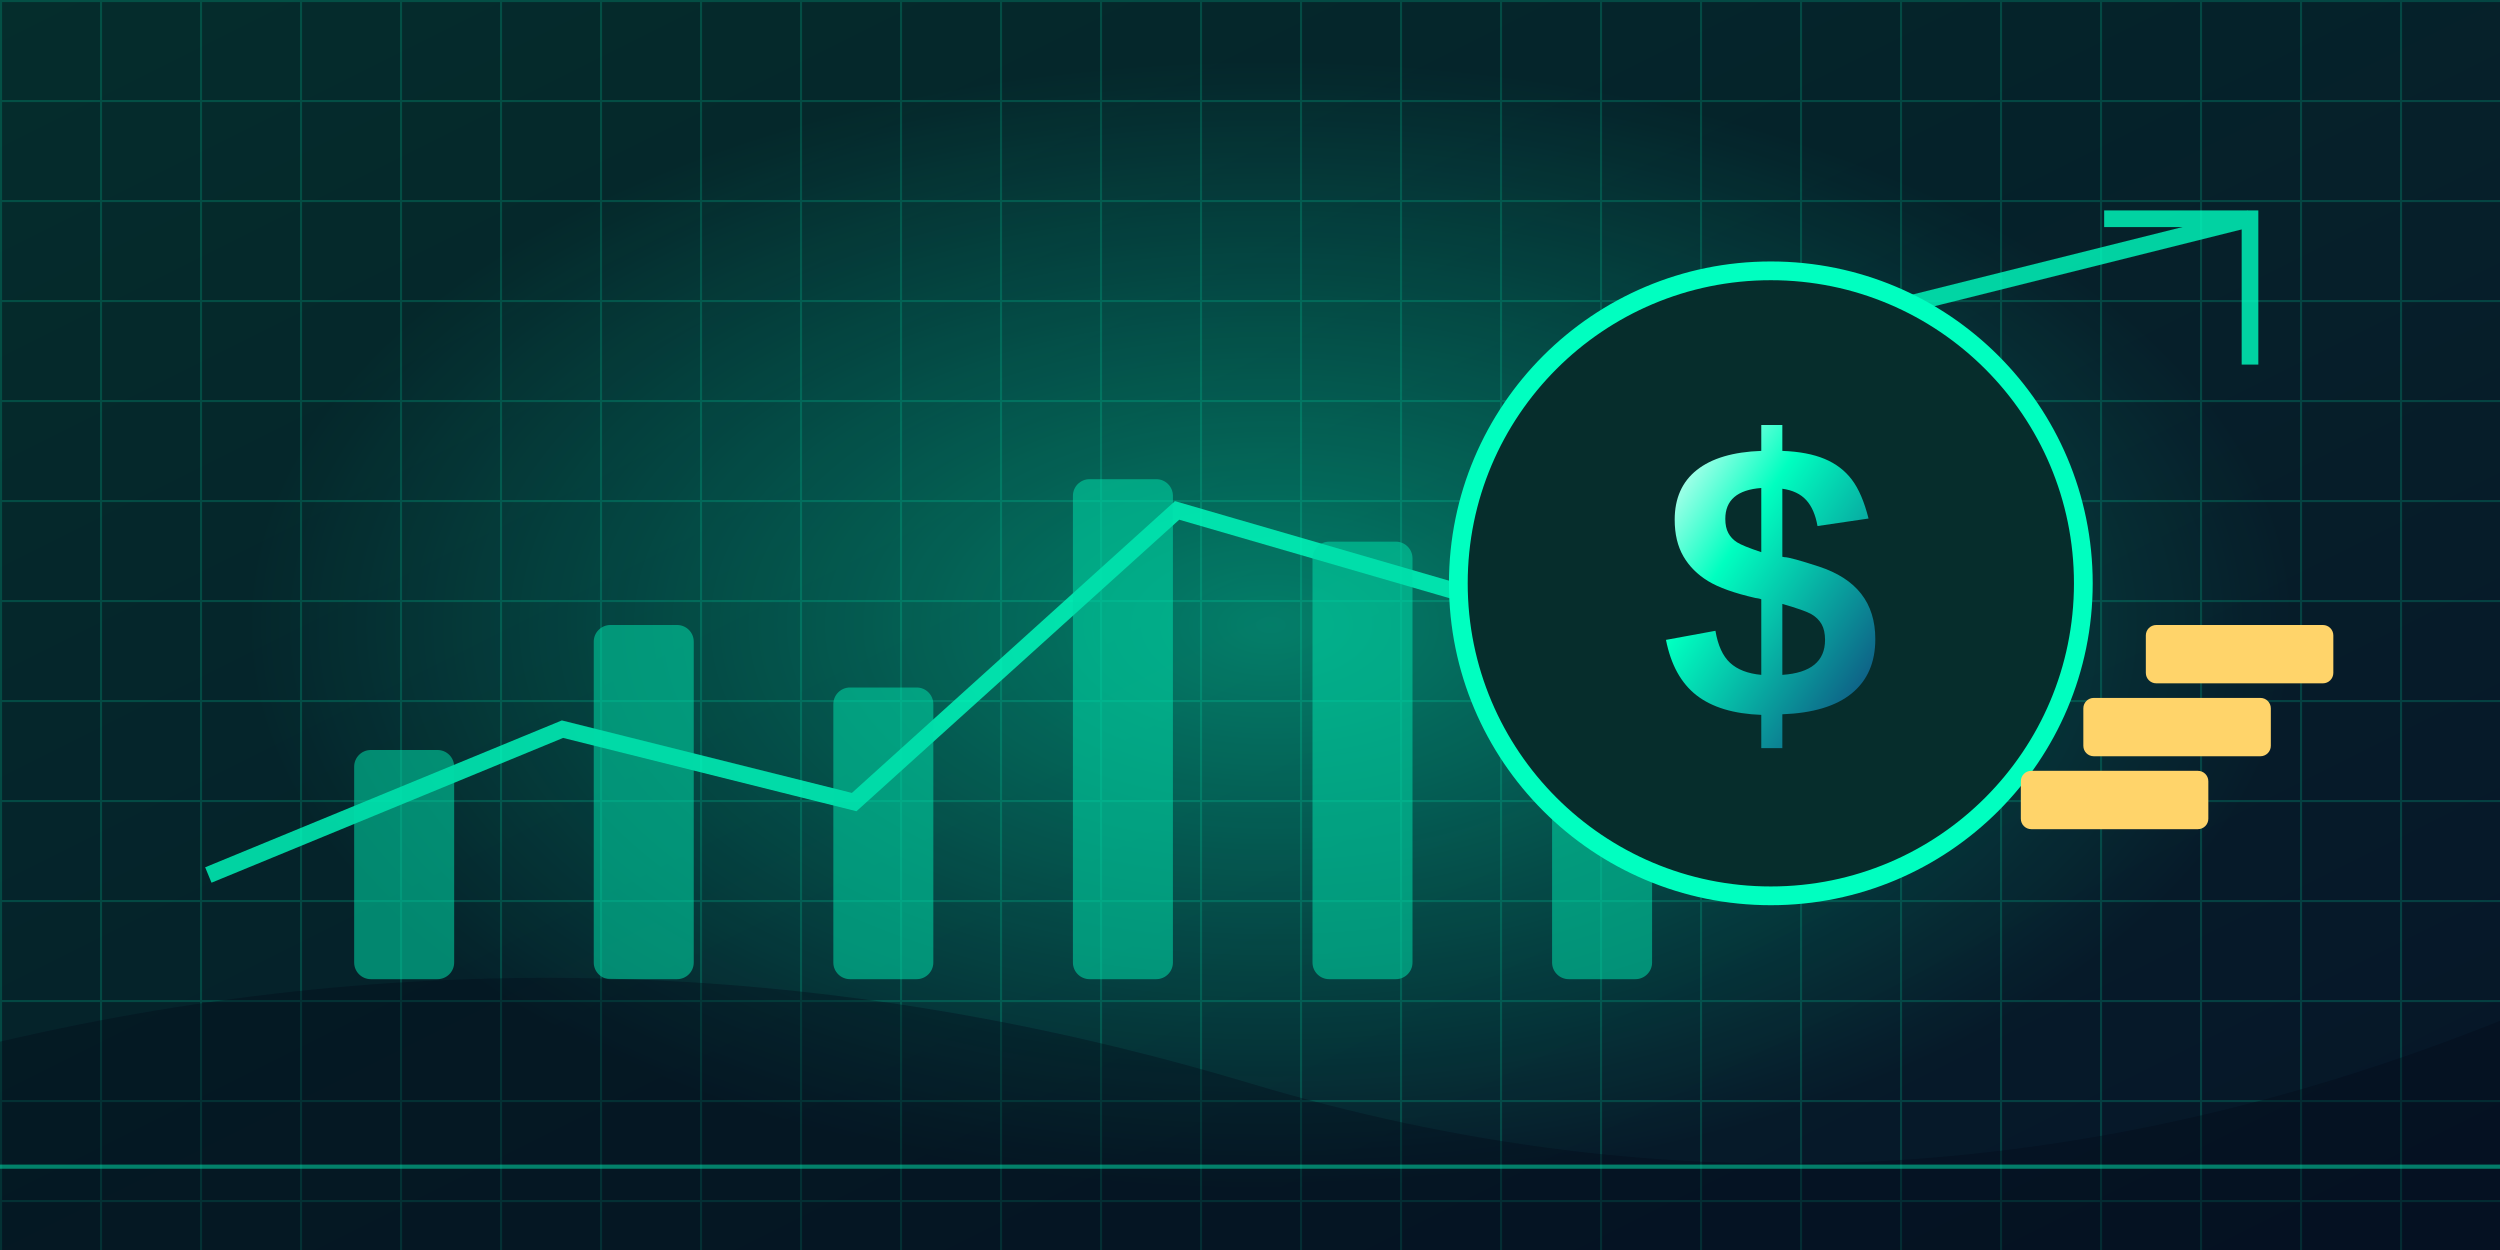
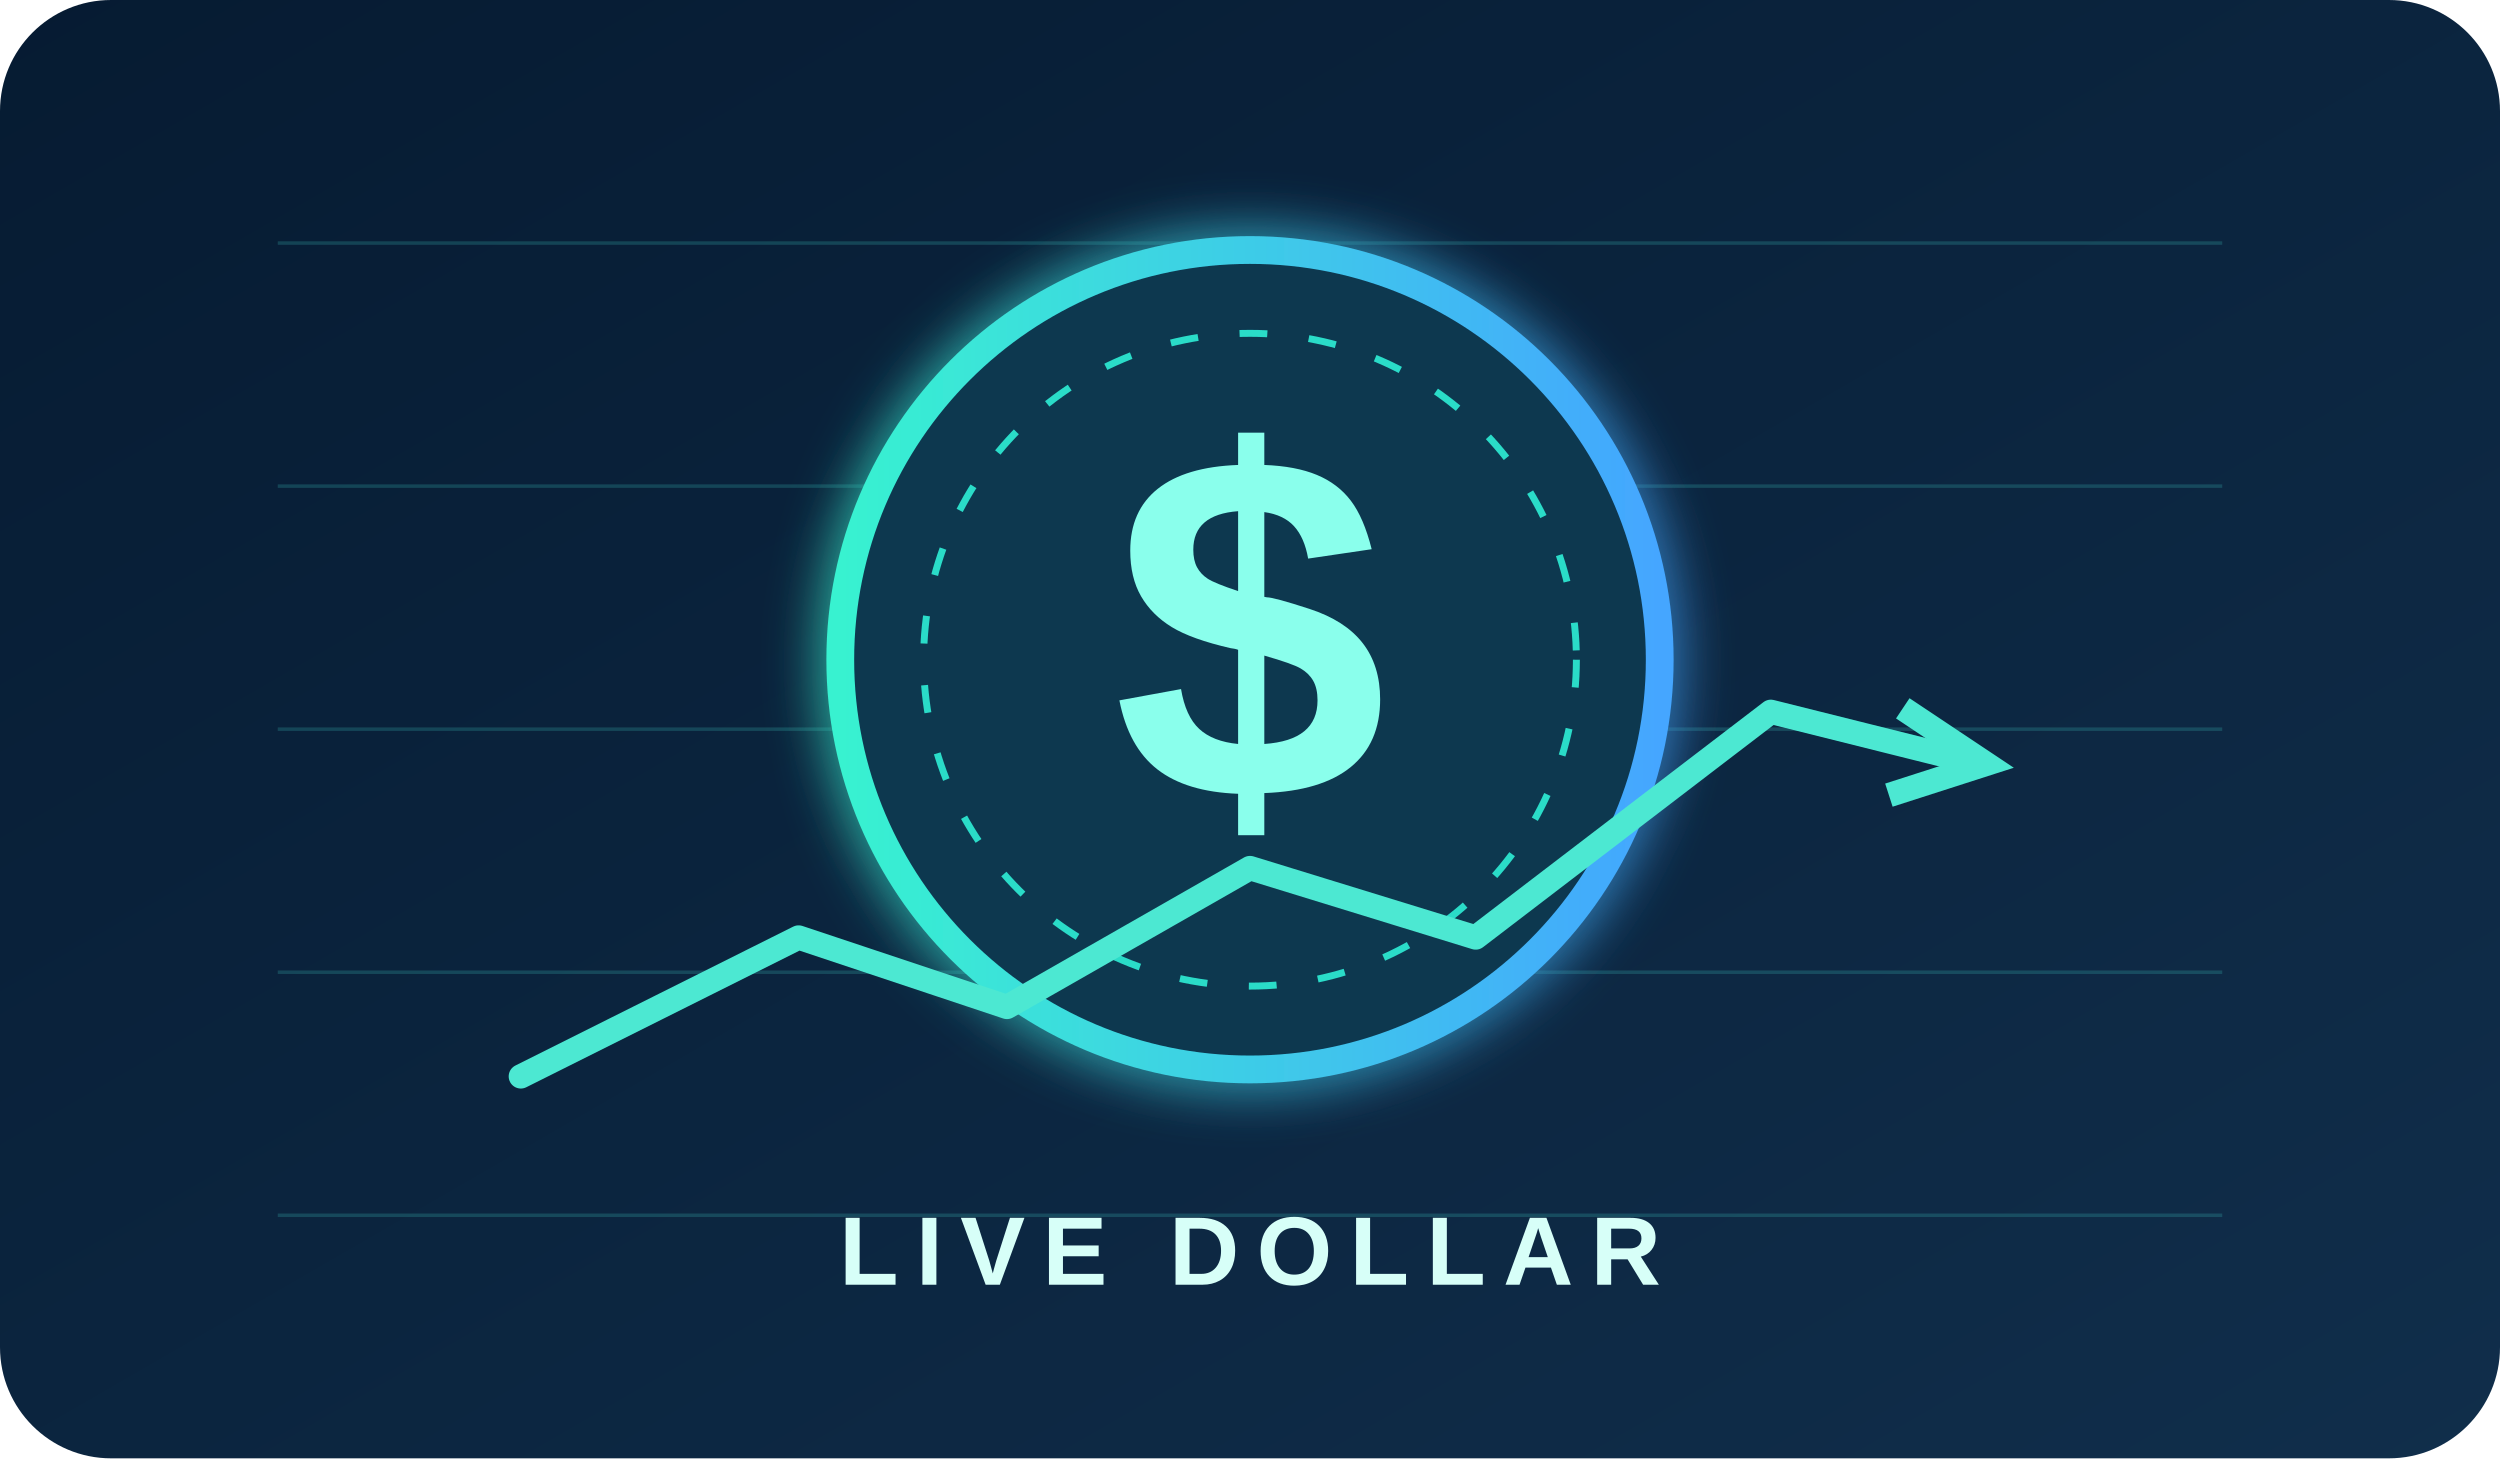
- <svg xmlns="http://www.w3.org/2000/svg" viewBox="0 0 1200 600" role="img" aria-label="تصویر ربات قیمت دلار">
+ <svg xmlns="http://www.w3.org/2000/svg" viewBox="0 0 720 420">
  <defs>
-     <linearGradient id="bg" x1="0" y1="0" x2="1" y2="1">
-       <stop stop-color="#052d2c" />
-       <stop offset="1" stop-color="#061528" />
+     <linearGradient id="bg" x2="1" y2="1">
+       <stop stop-color="#061b32" />
+       <stop offset="1" stop-color="#102e4b" />
    </linearGradient>
-     <radialGradient id="glow">
-       <stop stop-color="#00ffc0" stop-opacity=".42" />
-       <stop offset="1" stop-color="#00ffc0" stop-opacity="0" />
-     </radialGradient>
-     <linearGradient id="metal" x1="0" y1="0" x2="1" y2="1">
-       <stop stop-color="#fff" />
-       <stop offset=".35" stop-color="#00ffc0" />
-       <stop offset="1" stop-color="#123c79" />
+     <linearGradient id="g">
+       <stop stop-color="#38f2d0" />
+       <stop offset="1" stop-color="#44a6ff" />
    </linearGradient>
-     <pattern id="grid" width="48" height="48" patternUnits="userSpaceOnUse">
-       <path d="M48 0H0V48" fill="none" stroke="#00ffc0" stroke-opacity=".17" stroke-width="2" />
-     </pattern>
-     <filter id="shadow">
-       <feGaussianBlur stdDeviation="18" />
+     <filter id="glow">
+       <feGaussianBlur stdDeviation="8" result="b" />
+       <feMerge>
+         <feMergeNode in="b" />
+         <feMergeNode in="SourceGraphic" />
+       </feMerge>
    </filter>
  </defs>
-   <rect width="1200" height="600" fill="url(#bg)" />
-   <rect width="1200" height="600" fill="url(#grid)" />
-   <ellipse cx="610" cy="300" rx="490" ry="270" fill="url(#glow)" />
-   <g fill="none" stroke="#00ffc0" stroke-width="8" opacity=".8">
-     <path d="M100 420L270 350 410 385 565 245 720 290 900 150 1080 105" />
-     <path d="M1010 105h70v70" />
+   <rect width="720" height="420" rx="32" fill="url(#bg)" />
+   <g opacity=".2" stroke="#43d9ce">
+     <path d="M80 70H640M80 140H640M80 210H640M80 280H640M80 350H640" />
  </g>
-   <g fill="#00dba8" opacity=".55">
-     <rect x="170" y="360" width="48" height="110" rx="8" />
-     <rect x="285" y="300" width="48" height="170" rx="8" />
-     <rect x="400" y="330" width="48" height="140" rx="8" />
-     <rect x="515" y="230" width="48" height="240" rx="8" />
-     <rect x="630" y="260" width="48" height="210" rx="8" />
-     <rect x="745" y="190" width="48" height="280" rx="8" />
+   <g filter="url(#glow)">
+     <circle cx="360" cy="190" r="118" fill="#0d3850" stroke="url(#g)" stroke-width="8" />
+     <circle cx="360" cy="190" r="94" fill="none" stroke="#2bdcc8" stroke-width="2" stroke-dasharray="8 12" />
+     <text x="360" y="230" text-anchor="middle" font-family="Arial,sans-serif" font-size="142" font-weight="700" fill="#8affec">$</text>
  </g>
-   <circle cx="850" cy="280" r="150" fill="#062d2c" stroke="#00ffc0" stroke-width="9" />
-   <text x="850" y="345" text-anchor="middle" font-size="190" font-family="Arial,sans-serif" font-weight="bold" fill="url(#metal)">$</text>
-   <g fill="#ffd46a">
-     <rect x="970" y="370" width="90" height="28" rx="5" />
-     <rect x="1000" y="335" width="90" height="28" rx="5" />
-     <rect x="1030" y="300" width="90" height="28" rx="5" />
-   </g>
-   <path d="M0 500 Q300 430 600 520 T1200 490V600H0Z" fill="#020817" opacity=".35" />
-   <path d="M0 560H1200" stroke="#00ffc0" stroke-opacity=".45" stroke-width="2" />
+   <path d="M150 310 230 270 290 290 360 250 425 270 510 205 570 220" fill="none" stroke="#4ce8d2" stroke-width="7" stroke-linecap="round" stroke-linejoin="round" />
+   <path d="m548 204 24 16-28 9" fill="none" stroke="#4ce8d2" stroke-width="7" />
+   <text x="360" y="370" fill="#d7fff8" font-family="Arial,sans-serif" font-size="28" font-weight="700" text-anchor="middle" letter-spacing="5">LIVE DOLLAR</text>
</svg>
